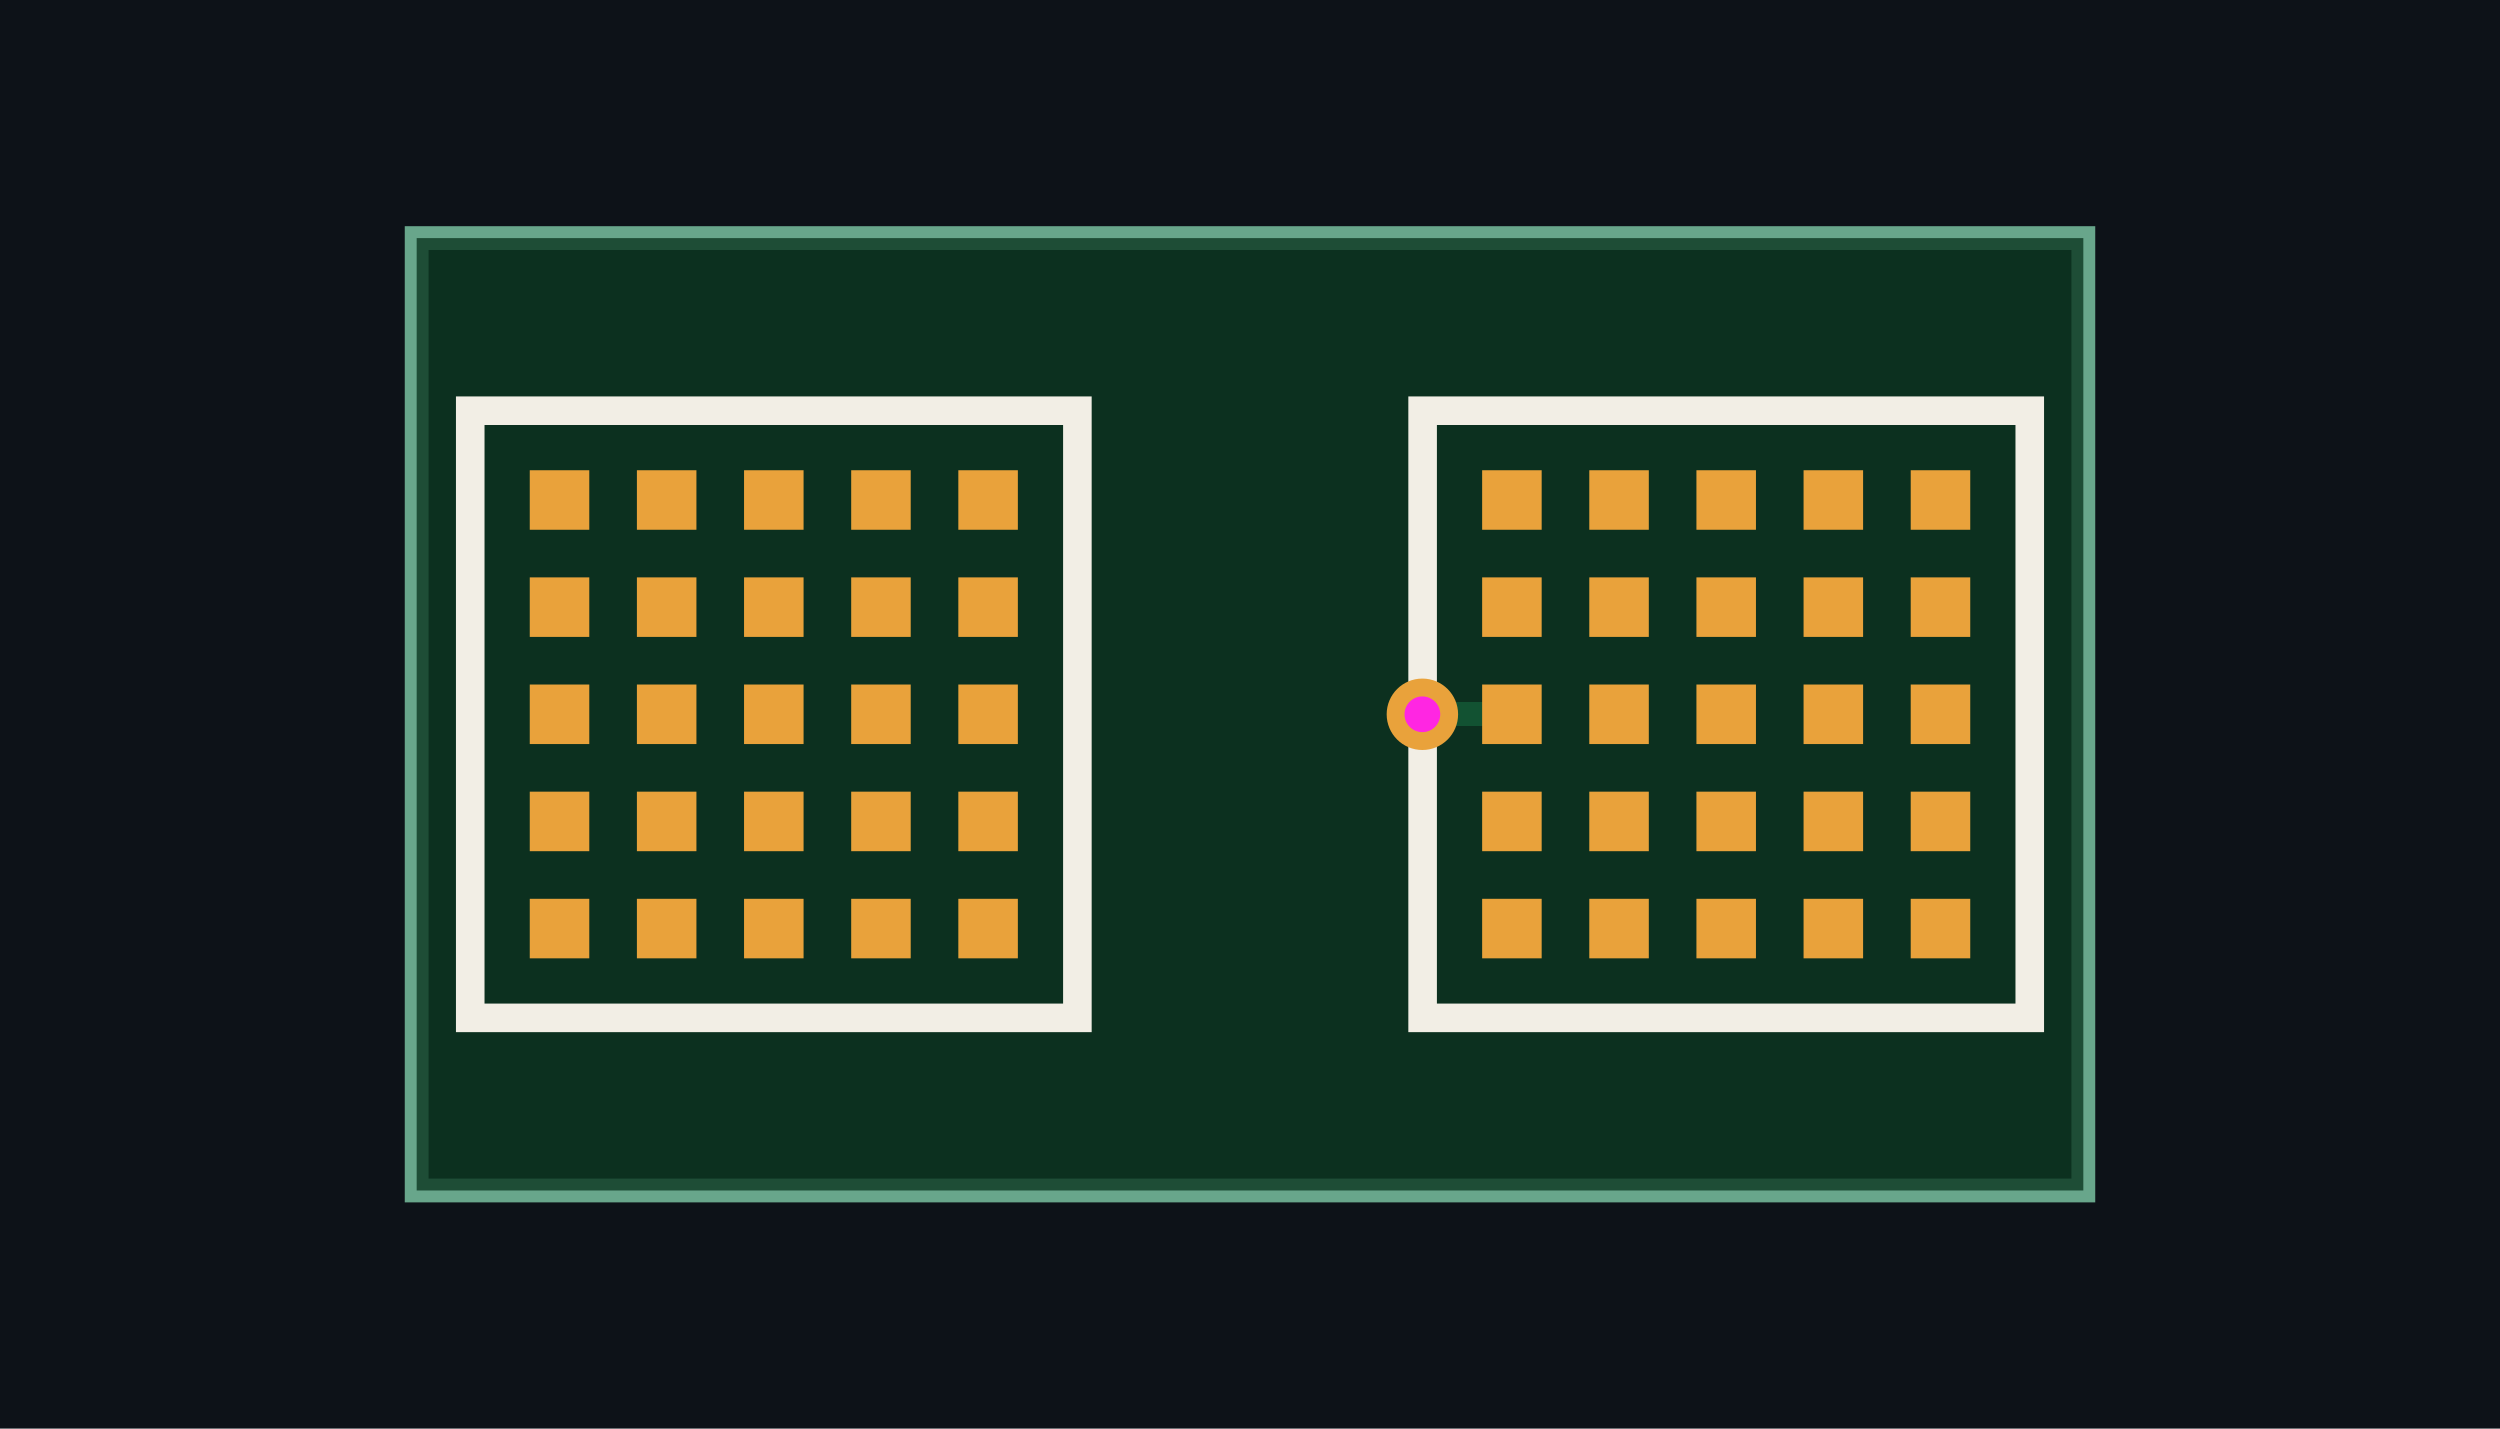
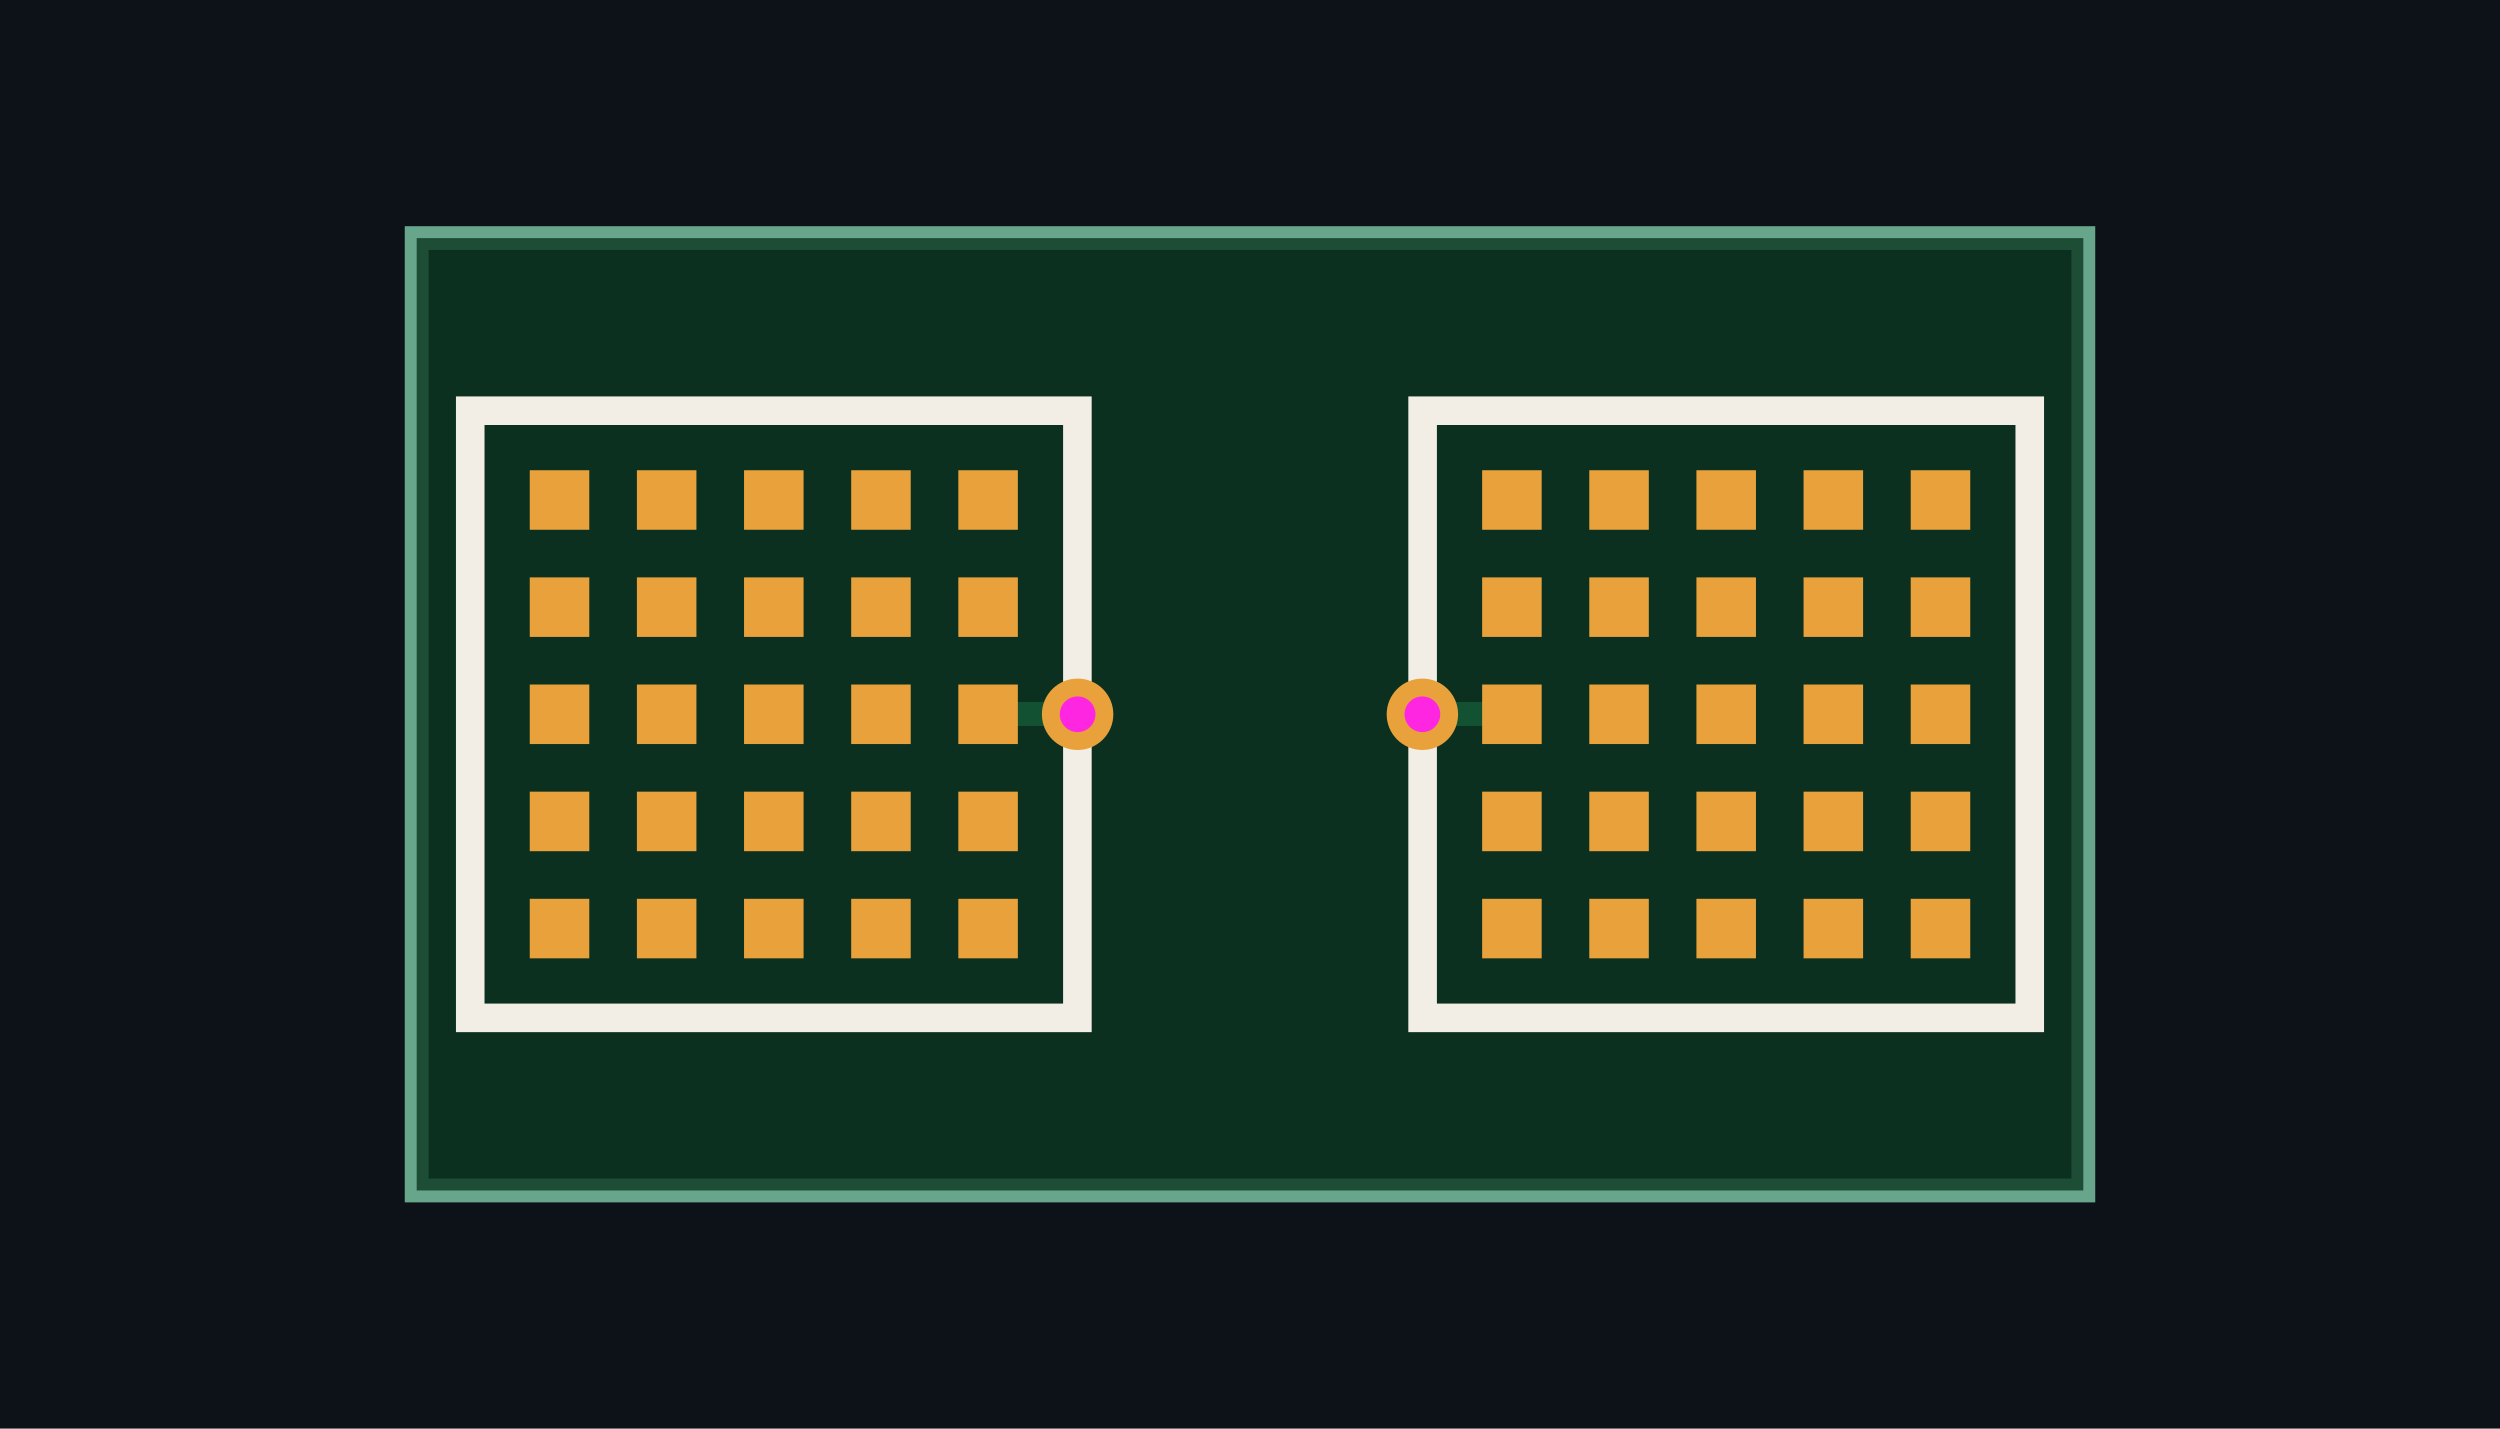
<svg xmlns="http://www.w3.org/2000/svg" width="1200" height="685.714" data-circuit-to-svg-version="0.0.363">
  <style />
  <rect class="boundary" x="0" y="0" fill="#0d1218" width="1200" height="685.714" data-type="pcb_background" data-pcb-layer="global" />
  <rect class="pcb-boundary" fill="none" stroke="#fff" stroke-width="0.3" x="200" y="114.286" width="800" height="457.143" data-type="pcb_boundary" data-pcb-layer="global" />
  <path class="pcb-board" d="M 200 571.429 L 1000 571.429 L 1000 114.286 L 200 114.286 Z" fill="none" stroke="#68a68b" stroke-width="11.429" data-type="pcb_board" data-pcb-layer="board" />
  <path class="pcb-board-soldermask" d="M 200 571.429 L 1000 571.429 L 1000 114.286 L 200 114.286 Z" fill="rgb(12, 55, 33)" fill-opacity="0.8" stroke="none" data-type="pcb_soldermask" data-pcb-layer="soldermask-top" />
+   <path class="pcb-soldermask" stroke="undefined" fill="none" d="M 517.257 342.857 L 520 342.857" stroke-width="11.429" stroke-linecap="round" stroke-linejoin="round" shape-rendering="crispEdges" data-type="pcb_trace_soldermask" data-pcb-layer="inner1" />
  <path class="pcb-soldermask" stroke="undefined" fill="none" d="M 682.743 342.857 L 680 342.857" stroke-width="11.429" stroke-linecap="round" stroke-linejoin="round" shape-rendering="crispEdges" data-type="pcb_trace_soldermask" data-pcb-layer="inner1" />
+   <path class="pcb-soldermask" stroke="rgb(18, 82, 50)" fill="none" d="M 474.286 342.857 L 517.257 342.857" stroke-width="11.429" stroke-linecap="round" stroke-linejoin="round" shape-rendering="crispEdges" data-type="pcb_trace_soldermask" data-pcb-layer="top" />
  <path class="pcb-soldermask" stroke="rgb(18, 82, 50)" fill="none" d="M 725.714 342.857 L 682.743 342.857" stroke-width="11.429" stroke-linecap="round" stroke-linejoin="round" shape-rendering="crispEdges" data-type="pcb_trace_soldermask" data-pcb-layer="top" />
  <rect class="pcb-pad" fill="#e9a23b" x="254.286" y="431.429" width="28.571" height="28.571" data-type="pcb_smtpad" data-pcb-layer="top" />
  <rect class="pcb-pad" fill="#e9a23b" x="305.714" y="431.429" width="28.571" height="28.571" data-type="pcb_smtpad" data-pcb-layer="top" />
  <rect class="pcb-pad" fill="#e9a23b" x="357.143" y="431.429" width="28.571" height="28.571" data-type="pcb_smtpad" data-pcb-layer="top" />
  <rect class="pcb-pad" fill="#e9a23b" x="408.571" y="431.429" width="28.571" height="28.571" data-type="pcb_smtpad" data-pcb-layer="top" />
  <rect class="pcb-pad" fill="#e9a23b" x="460" y="431.429" width="28.571" height="28.571" data-type="pcb_smtpad" data-pcb-layer="top" />
  <rect class="pcb-pad" fill="#e9a23b" x="254.286" y="380" width="28.571" height="28.571" data-type="pcb_smtpad" data-pcb-layer="top" />
  <rect class="pcb-pad" fill="#e9a23b" x="305.714" y="380" width="28.571" height="28.571" data-type="pcb_smtpad" data-pcb-layer="top" />
  <rect class="pcb-pad" fill="#e9a23b" x="357.143" y="380" width="28.571" height="28.571" data-type="pcb_smtpad" data-pcb-layer="top" />
  <rect class="pcb-pad" fill="#e9a23b" x="408.571" y="380" width="28.571" height="28.571" data-type="pcb_smtpad" data-pcb-layer="top" />
  <rect class="pcb-pad" fill="#e9a23b" x="460" y="380" width="28.571" height="28.571" data-type="pcb_smtpad" data-pcb-layer="top" />
  <rect class="pcb-pad" fill="#e9a23b" x="254.286" y="328.571" width="28.571" height="28.571" data-type="pcb_smtpad" data-pcb-layer="top" />
  <rect class="pcb-pad" fill="#e9a23b" x="305.714" y="328.571" width="28.571" height="28.571" data-type="pcb_smtpad" data-pcb-layer="top" />
  <rect class="pcb-pad" fill="#e9a23b" x="357.143" y="328.571" width="28.571" height="28.571" data-type="pcb_smtpad" data-pcb-layer="top" />
  <rect class="pcb-pad" fill="#e9a23b" x="408.571" y="328.571" width="28.571" height="28.571" data-type="pcb_smtpad" data-pcb-layer="top" />
  <rect class="pcb-pad" fill="#e9a23b" x="460" y="328.571" width="28.571" height="28.571" data-type="pcb_smtpad" data-pcb-layer="top" />
  <rect class="pcb-pad" fill="#e9a23b" x="254.286" y="277.143" width="28.571" height="28.571" data-type="pcb_smtpad" data-pcb-layer="top" />
  <rect class="pcb-pad" fill="#e9a23b" x="305.714" y="277.143" width="28.571" height="28.571" data-type="pcb_smtpad" data-pcb-layer="top" />
  <rect class="pcb-pad" fill="#e9a23b" x="357.143" y="277.143" width="28.571" height="28.571" data-type="pcb_smtpad" data-pcb-layer="top" />
  <rect class="pcb-pad" fill="#e9a23b" x="408.571" y="277.143" width="28.571" height="28.571" data-type="pcb_smtpad" data-pcb-layer="top" />
  <rect class="pcb-pad" fill="#e9a23b" x="460" y="277.143" width="28.571" height="28.571" data-type="pcb_smtpad" data-pcb-layer="top" />
  <rect class="pcb-pad" fill="#e9a23b" x="254.286" y="225.714" width="28.571" height="28.571" data-type="pcb_smtpad" data-pcb-layer="top" />
  <rect class="pcb-pad" fill="#e9a23b" x="305.714" y="225.714" width="28.571" height="28.571" data-type="pcb_smtpad" data-pcb-layer="top" />
  <rect class="pcb-pad" fill="#e9a23b" x="357.143" y="225.714" width="28.571" height="28.571" data-type="pcb_smtpad" data-pcb-layer="top" />
  <rect class="pcb-pad" fill="#e9a23b" x="408.571" y="225.714" width="28.571" height="28.571" data-type="pcb_smtpad" data-pcb-layer="top" />
  <rect class="pcb-pad" fill="#e9a23b" x="460" y="225.714" width="28.571" height="28.571" data-type="pcb_smtpad" data-pcb-layer="top" />
  <rect class="pcb-pad" fill="#e9a23b" x="711.429" y="431.429" width="28.571" height="28.571" data-type="pcb_smtpad" data-pcb-layer="top" />
  <rect class="pcb-pad" fill="#e9a23b" x="762.857" y="431.429" width="28.571" height="28.571" data-type="pcb_smtpad" data-pcb-layer="top" />
  <rect class="pcb-pad" fill="#e9a23b" x="814.286" y="431.429" width="28.571" height="28.571" data-type="pcb_smtpad" data-pcb-layer="top" />
  <rect class="pcb-pad" fill="#e9a23b" x="865.714" y="431.429" width="28.571" height="28.571" data-type="pcb_smtpad" data-pcb-layer="top" />
  <rect class="pcb-pad" fill="#e9a23b" x="917.143" y="431.429" width="28.571" height="28.571" data-type="pcb_smtpad" data-pcb-layer="top" />
  <rect class="pcb-pad" fill="#e9a23b" x="711.429" y="380" width="28.571" height="28.571" data-type="pcb_smtpad" data-pcb-layer="top" />
  <rect class="pcb-pad" fill="#e9a23b" x="762.857" y="380" width="28.571" height="28.571" data-type="pcb_smtpad" data-pcb-layer="top" />
  <rect class="pcb-pad" fill="#e9a23b" x="814.286" y="380" width="28.571" height="28.571" data-type="pcb_smtpad" data-pcb-layer="top" />
  <rect class="pcb-pad" fill="#e9a23b" x="865.714" y="380" width="28.571" height="28.571" data-type="pcb_smtpad" data-pcb-layer="top" />
  <rect class="pcb-pad" fill="#e9a23b" x="917.143" y="380" width="28.571" height="28.571" data-type="pcb_smtpad" data-pcb-layer="top" />
  <rect class="pcb-pad" fill="#e9a23b" x="711.429" y="328.571" width="28.571" height="28.571" data-type="pcb_smtpad" data-pcb-layer="top" />
  <rect class="pcb-pad" fill="#e9a23b" x="762.857" y="328.571" width="28.571" height="28.571" data-type="pcb_smtpad" data-pcb-layer="top" />
  <rect class="pcb-pad" fill="#e9a23b" x="814.286" y="328.571" width="28.571" height="28.571" data-type="pcb_smtpad" data-pcb-layer="top" />
  <rect class="pcb-pad" fill="#e9a23b" x="865.714" y="328.571" width="28.571" height="28.571" data-type="pcb_smtpad" data-pcb-layer="top" />
  <rect class="pcb-pad" fill="#e9a23b" x="917.143" y="328.571" width="28.571" height="28.571" data-type="pcb_smtpad" data-pcb-layer="top" />
  <rect class="pcb-pad" fill="#e9a23b" x="711.429" y="277.143" width="28.571" height="28.571" data-type="pcb_smtpad" data-pcb-layer="top" />
  <rect class="pcb-pad" fill="#e9a23b" x="762.857" y="277.143" width="28.571" height="28.571" data-type="pcb_smtpad" data-pcb-layer="top" />
  <rect class="pcb-pad" fill="#e9a23b" x="814.286" y="277.143" width="28.571" height="28.571" data-type="pcb_smtpad" data-pcb-layer="top" />
  <rect class="pcb-pad" fill="#e9a23b" x="865.714" y="277.143" width="28.571" height="28.571" data-type="pcb_smtpad" data-pcb-layer="top" />
  <rect class="pcb-pad" fill="#e9a23b" x="917.143" y="277.143" width="28.571" height="28.571" data-type="pcb_smtpad" data-pcb-layer="top" />
  <rect class="pcb-pad" fill="#e9a23b" x="711.429" y="225.714" width="28.571" height="28.571" data-type="pcb_smtpad" data-pcb-layer="top" />
  <rect class="pcb-pad" fill="#e9a23b" x="762.857" y="225.714" width="28.571" height="28.571" data-type="pcb_smtpad" data-pcb-layer="top" />
  <rect class="pcb-pad" fill="#e9a23b" x="814.286" y="225.714" width="28.571" height="28.571" data-type="pcb_smtpad" data-pcb-layer="top" />
  <rect class="pcb-pad" fill="#e9a23b" x="865.714" y="225.714" width="28.571" height="28.571" data-type="pcb_smtpad" data-pcb-layer="top" />
  <rect class="pcb-pad" fill="#e9a23b" x="917.143" y="225.714" width="28.571" height="28.571" data-type="pcb_smtpad" data-pcb-layer="top" />
  <rect x="225.714" y="197.143" width="291.429" height="291.429" class="pcb-silkscreen-rect pcb-silkscreen-top" data-pcb-silkscreen-rect-id="silkscreen_left-bga" data-type="pcb_silkscreen_rect" data-pcb-layer="top" fill="none" stroke="#f2eee5" stroke-width="13.714" />
  <rect x="682.857" y="197.143" width="291.429" height="291.429" class="pcb-silkscreen-rect pcb-silkscreen-top" data-pcb-silkscreen-rect-id="silkscreen_right-bga" data-type="pcb_silkscreen_rect" data-pcb-layer="top" fill="none" stroke="#f2eee5" stroke-width="13.714" />
  <g data-type="pcb_via" data-pcb-layer="through">
+     <circle class="pcb-hole-outer" fill="#e9a23b" cx="517.257" cy="342.857" r="17.143" data-type="pcb_via" data-pcb-layer="top" />
+     <circle class="pcb-hole-inner" fill="#FF26E2" cx="517.257" cy="342.857" r="8.571" data-type="pcb_via" data-pcb-layer="drill" />
+   </g>
+   <g data-type="pcb_via" data-pcb-layer="through">
    <circle class="pcb-hole-outer" fill="#e9a23b" cx="682.743" cy="342.857" r="17.143" data-type="pcb_via" data-pcb-layer="top" />
    <circle class="pcb-hole-inner" fill="#FF26E2" cx="682.743" cy="342.857" r="8.571" data-type="pcb_via" data-pcb-layer="drill" />
  </g>
</svg>
